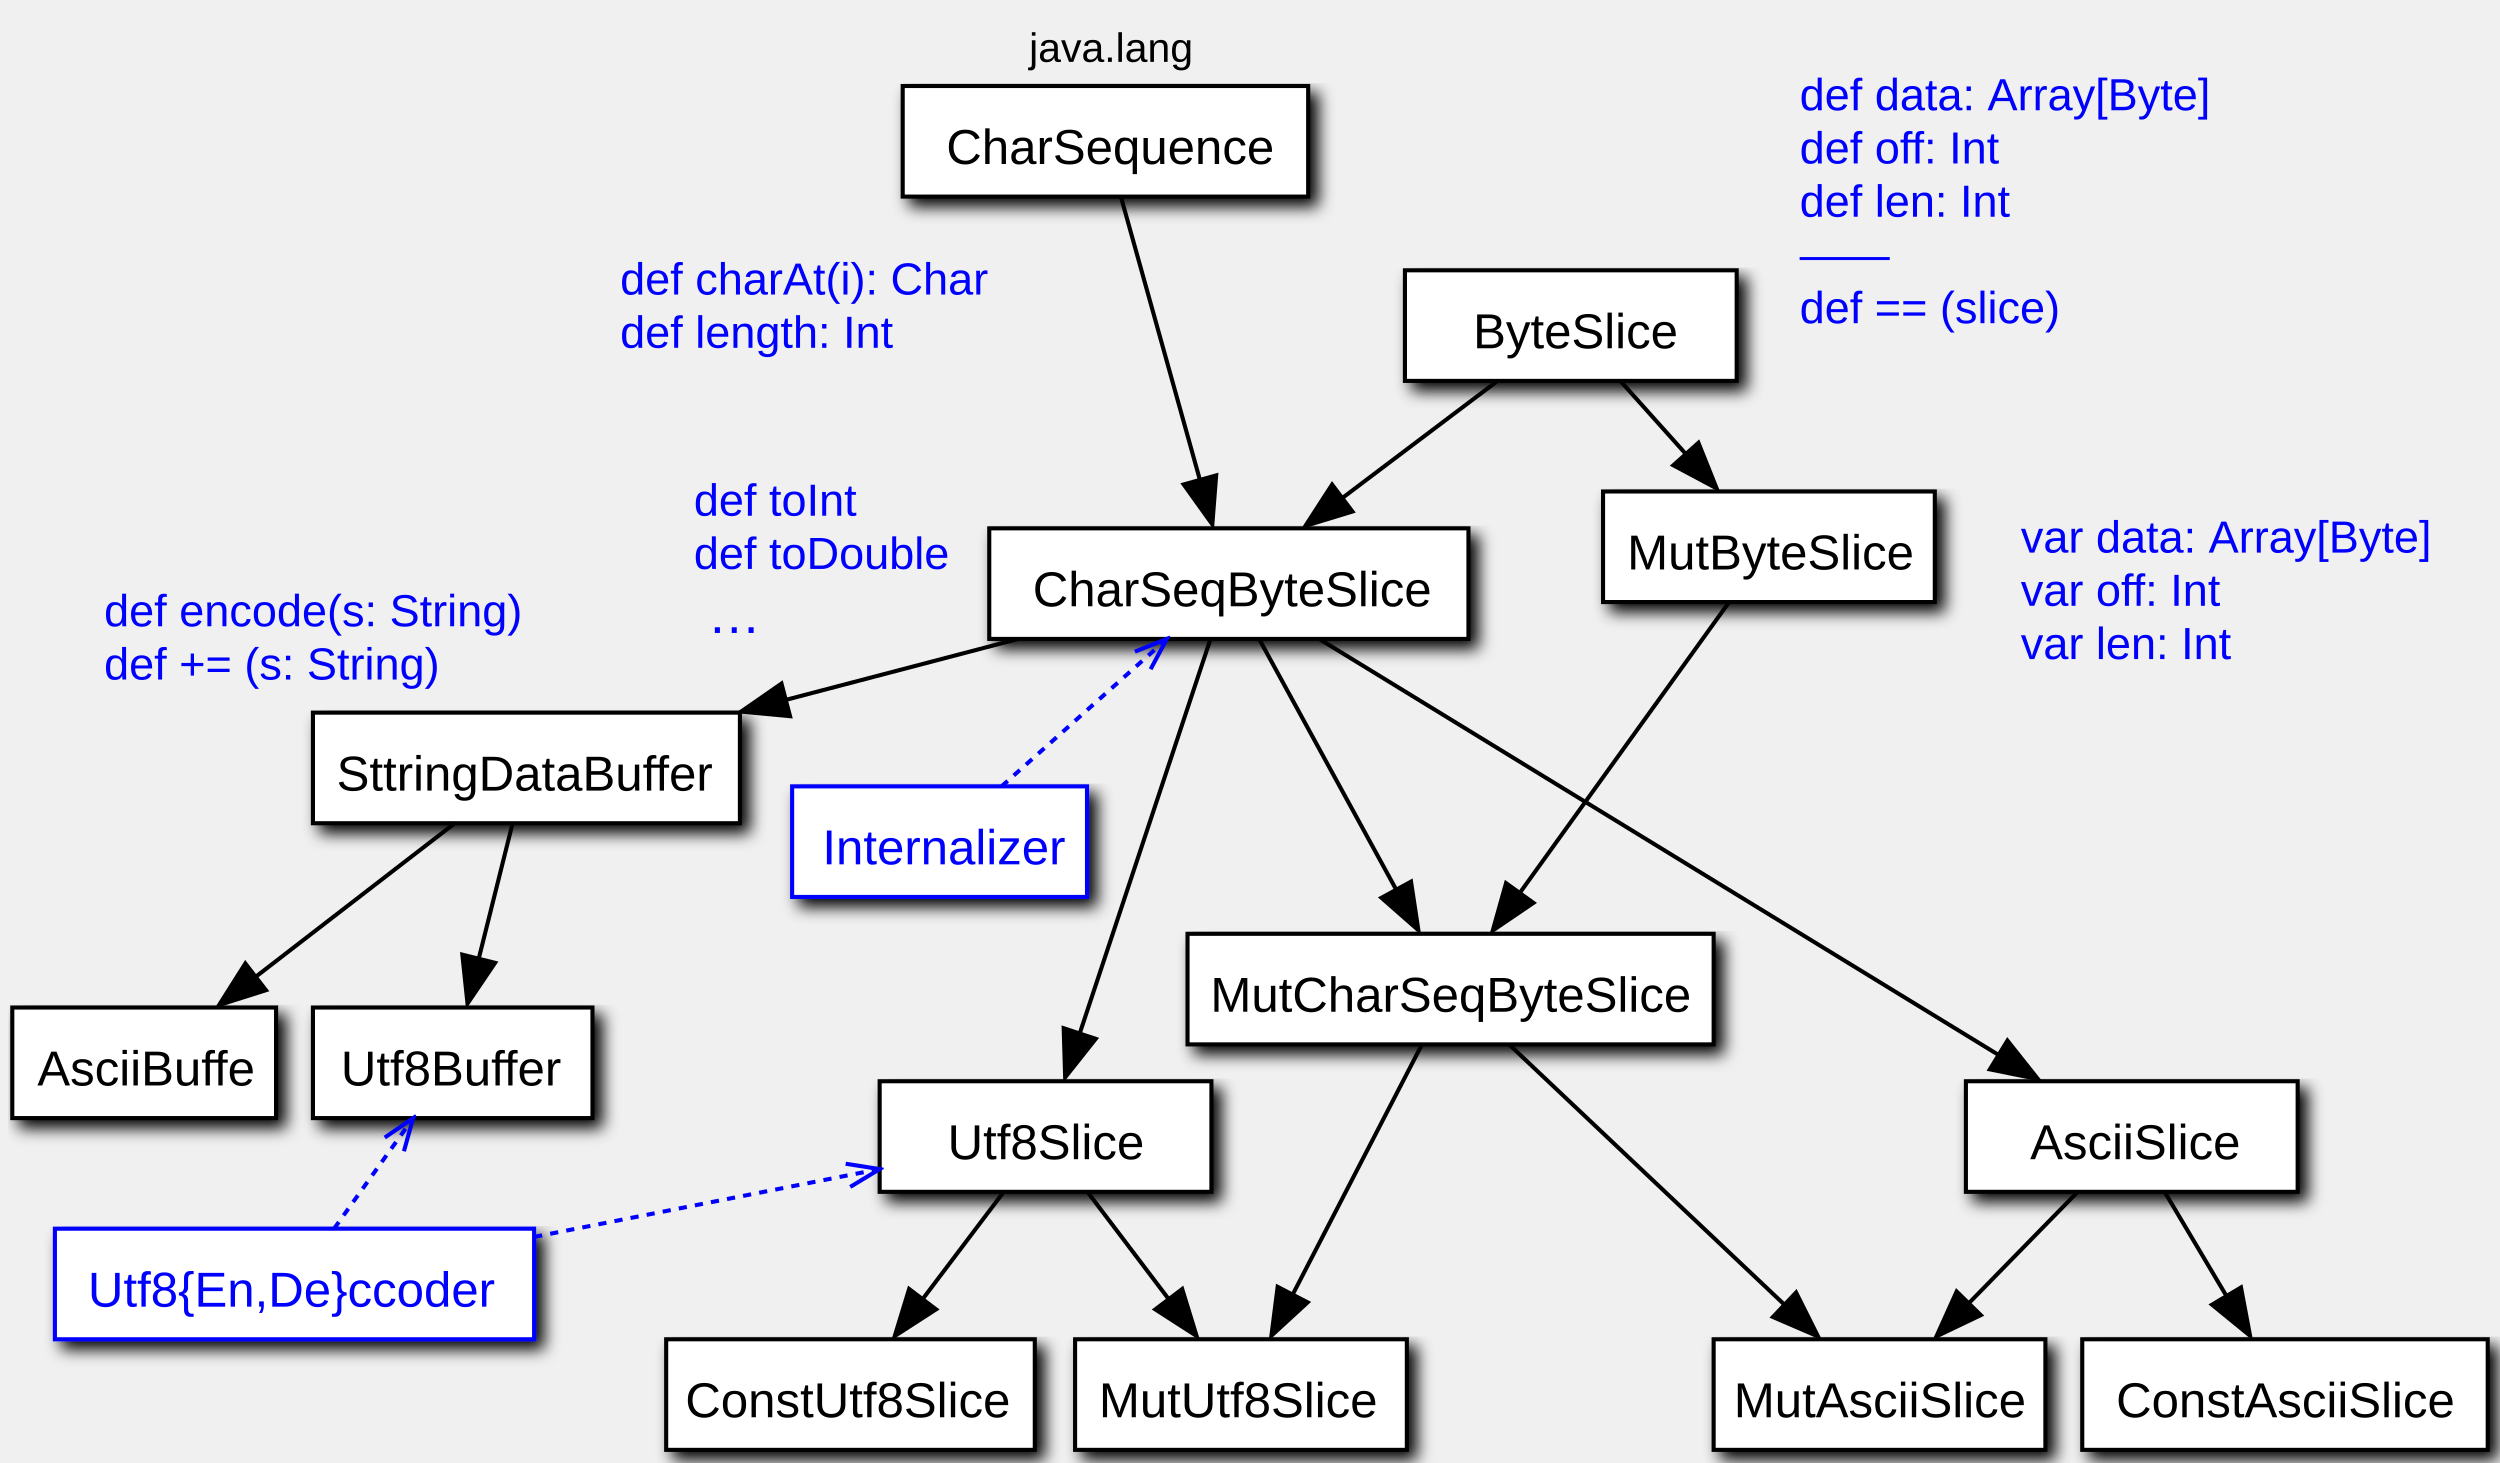
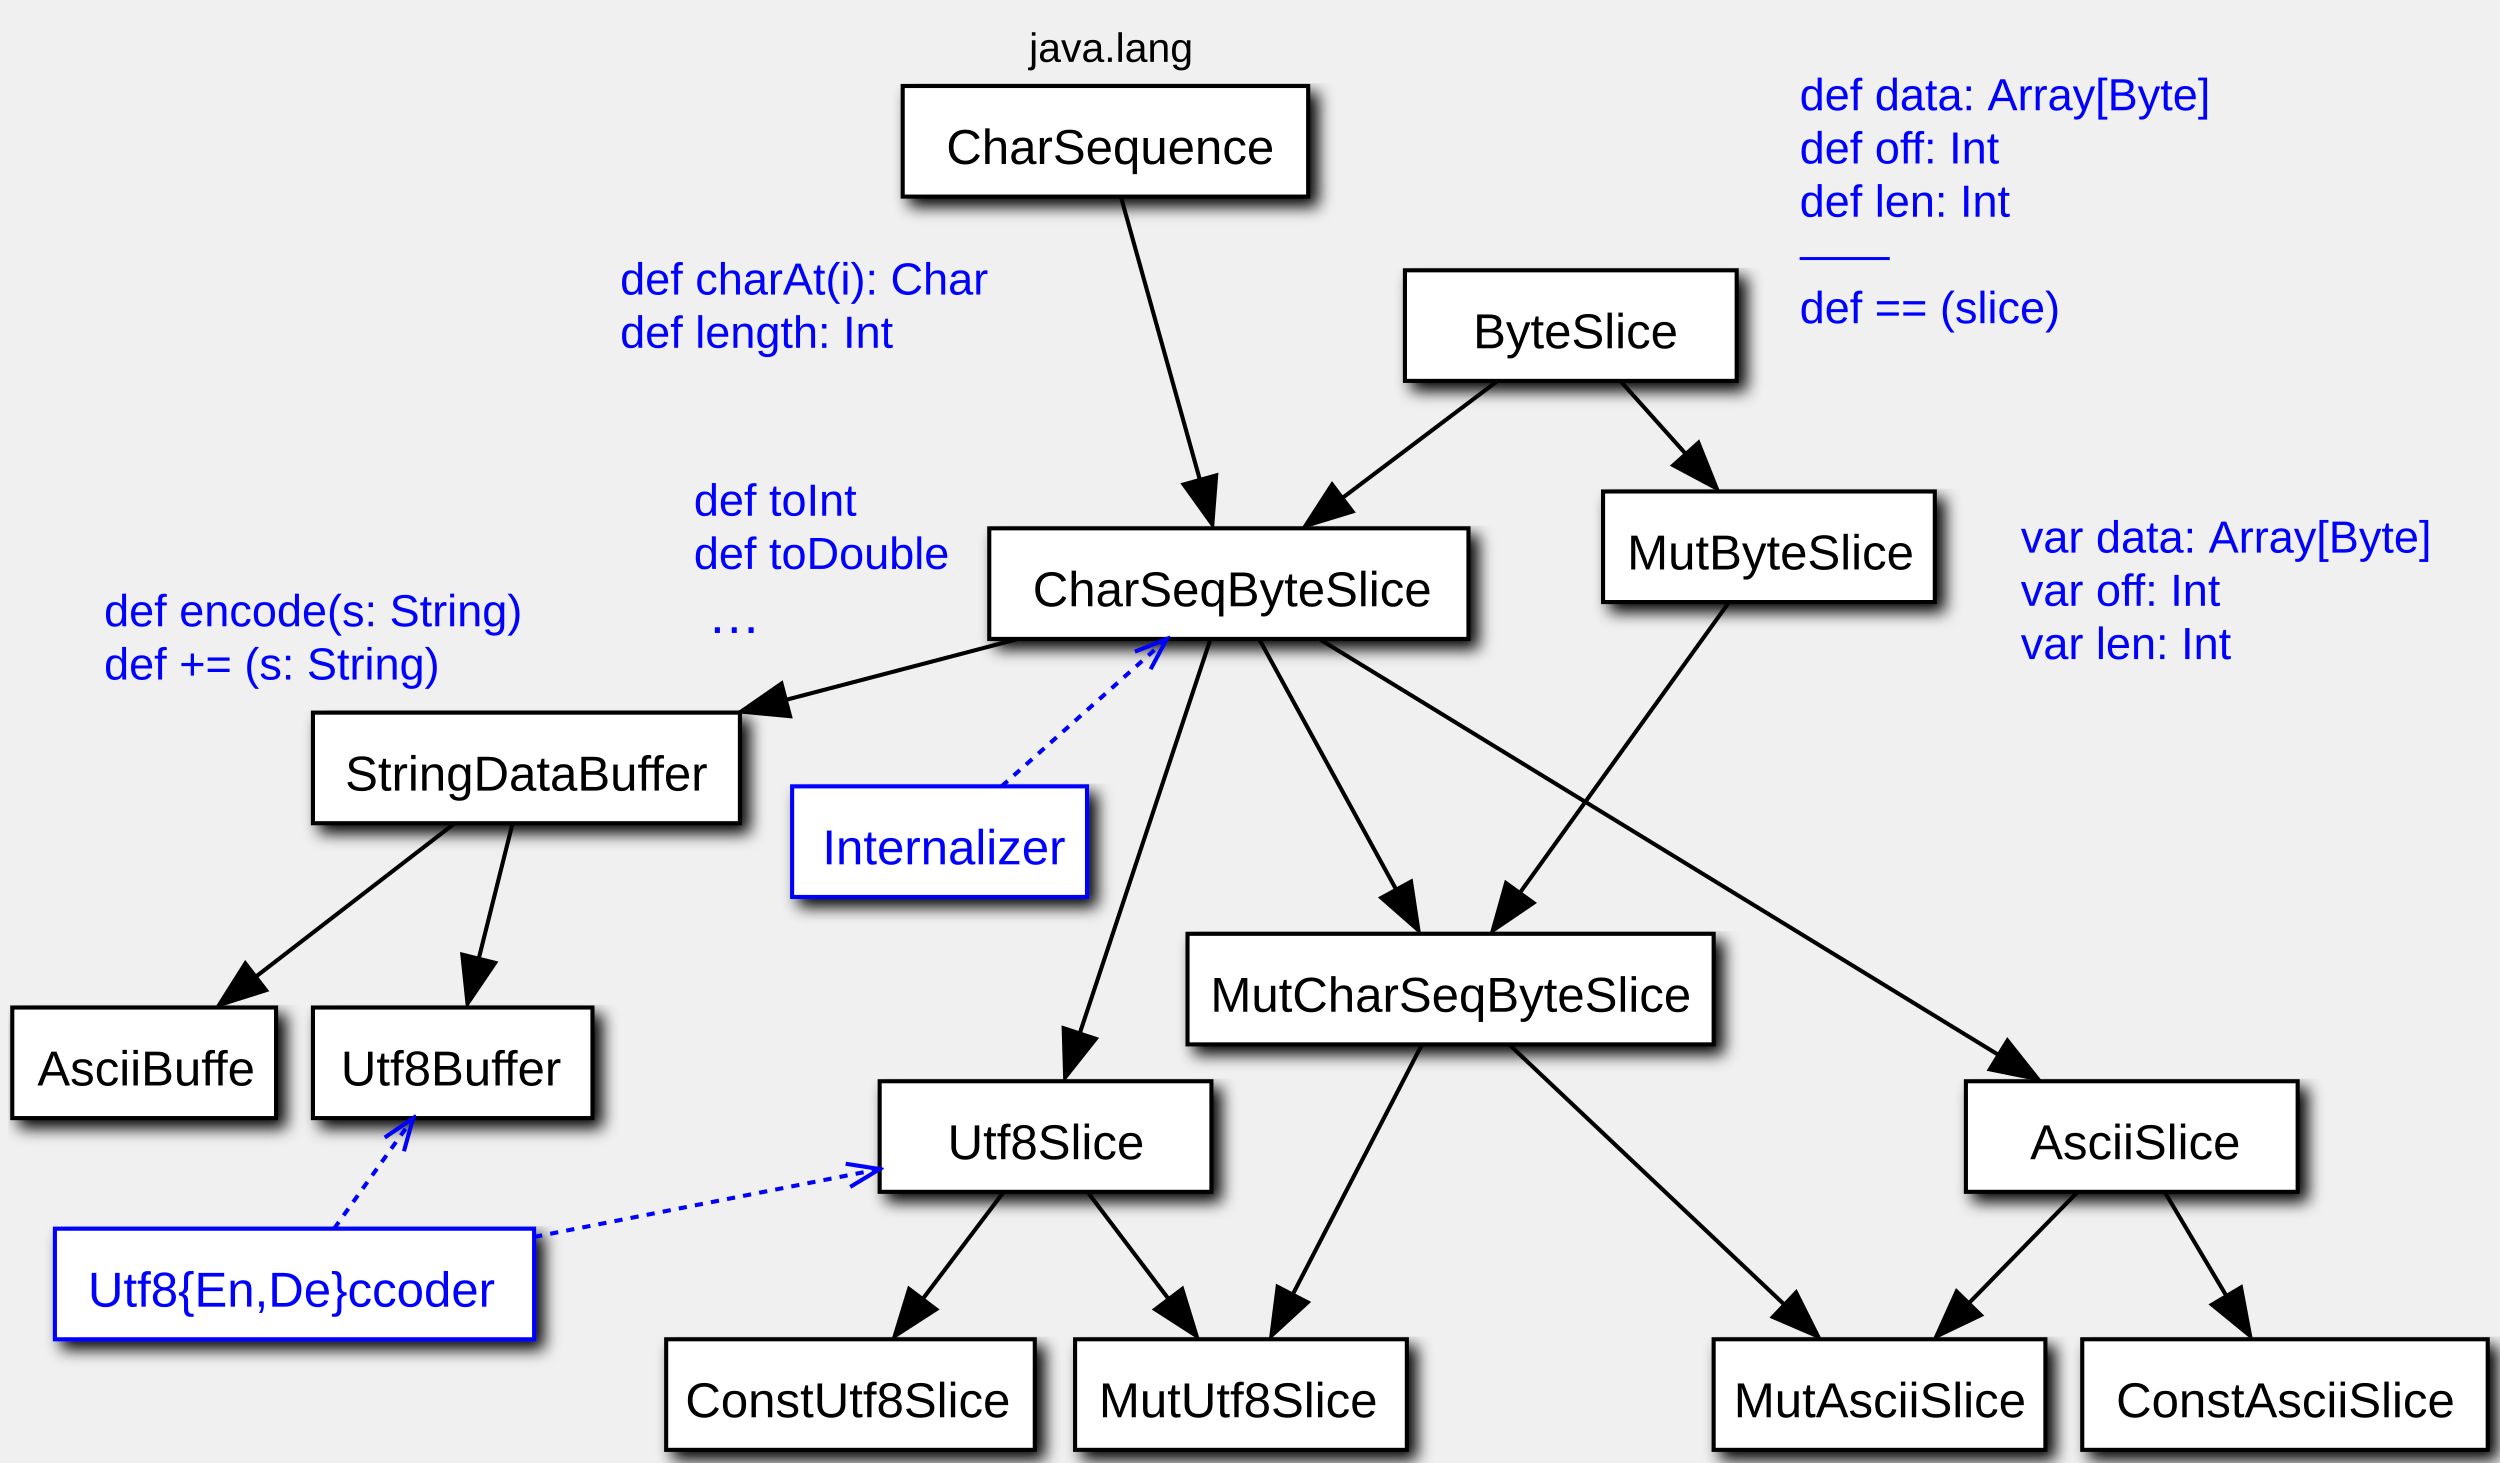
<svg xmlns="http://www.w3.org/2000/svg" width="100%" height="100%" version="1.1" viewBox="130.594 42 610.406 357">
  <defs>
    <filter id="shadow1" width="150%" height="150%">
      <feGaussianBlur in="SourceAlpha" result="blur" stdDeviation="2" />
      <feOffset dx="2" dy="2" in="blur" result="offsetBlur" />
      <feMerge>
        <feMergeNode in="offsetBlur" />
        <feMergeNode in="SourceGraphic" />
      </feMerge>
    </filter>
    <filter id="shadow2" width="150%" height="150%">
      <feGaussianBlur in="SourceAlpha" result="blur" stdDeviation="2" />
      <feOffset dx="2" dy="2" in="blur" result="offsetBlur" />
      <feMerge>
        <feMergeNode in="offsetBlur" />
        <feMergeNode in="SourceGraphic" />
      </feMerge>
    </filter>
  </defs>
  <marker id="marker1" markerUnits="strokeWidth" orient="auto" refX="11.173" refY="0" markerWidth="13.272" markerHeight="10.23" viewBox="-1 -5.115 13.272 10.23">
    <path d="M11.272 4.115 L0 0 L11.272 -4.115 Z " fill="#000000" fill-opacity="1" stroke="#000000" stroke-opacity="1" />
  </marker>
  <marker id="marker2" markerUnits="strokeWidth" orient="auto" refX="-11.173" refY="0" markerWidth="13.272" markerHeight="10.23" viewBox="-12.272 -5.115 13.272 10.23">
    <path d="M-11.272 -4.115 L0 0 L-11.272 4.115 Z " fill="#000000" fill-opacity="1" stroke="#000000" stroke-opacity="1" />
  </marker>
  <marker id="marker3" markerUnits="strokeWidth" orient="auto" refX="-11.173" refY="0" markerWidth="13.272" markerHeight="10.23" viewBox="-12.272 -5.115 13.272 10.23">
    <path d="M-11.272 -4.115 L0 0 L-11.272 4.115 Z " fill="#000000" fill-opacity="1" stroke="#000000" stroke-opacity="1" />
  </marker>
  <marker id="marker4" markerUnits="strokeWidth" orient="auto" refX="-11.173" refY="0" markerWidth="13.272" markerHeight="10.23" viewBox="-12.272 -5.115 13.272 10.23">
    <path d="M-11.272 -4.115 L0 0 L-11.272 4.115 Z " fill="#000000" fill-opacity="1" stroke="#000000" stroke-opacity="1" />
  </marker>
  <marker id="marker5" markerUnits="strokeWidth" orient="auto" refX="-11.173" refY="0" markerWidth="13.272" markerHeight="10.23" viewBox="-12.272 -5.115 13.272 10.23">
    <path d="M-11.272 -4.115 L0 0 L-11.272 4.115 Z " fill="#000000" fill-opacity="1" stroke="#000000" stroke-opacity="1" />
  </marker>
  <marker id="marker6" markerUnits="strokeWidth" orient="auto" refX="-11.173" refY="0" markerWidth="13.272" markerHeight="10.23" viewBox="-12.272 -5.115 13.272 10.23">
    <path d="M-11.272 -4.115 L0 0 L-11.272 4.115 Z " fill="#000000" fill-opacity="1" stroke="#000000" stroke-opacity="1" />
  </marker>
  <marker id="marker7" markerUnits="strokeWidth" orient="auto" refX="-11.173" refY="0" markerWidth="13.272" markerHeight="10.23" viewBox="-12.272 -5.115 13.272 10.23">
    <path d="M-11.272 -4.115 L0 0 L-11.272 4.115 Z " fill="#000000" fill-opacity="1" stroke="#000000" stroke-opacity="1" />
  </marker>
  <marker id="marker8" markerUnits="strokeWidth" orient="auto" refX="-11.173" refY="0" markerWidth="13.272" markerHeight="10.23" viewBox="-12.272 -5.115 13.272 10.23">
    <path d="M-11.272 -4.115 L0 0 L-11.272 4.115 Z " fill="#000000" fill-opacity="1" stroke="#000000" stroke-opacity="1" />
  </marker>
  <marker id="marker9" markerUnits="strokeWidth" orient="auto" refX="-11.173" refY="0" markerWidth="13.272" markerHeight="10.23" viewBox="-12.272 -5.115 13.272 10.23">
    <path d="M-11.272 -4.115 L0 0 L-11.272 4.115 Z " fill="#000000" fill-opacity="1" stroke="#000000" stroke-opacity="1" />
  </marker>
  <marker id="marker10" markerUnits="strokeWidth" orient="auto" refX="-11.173" refY="0" markerWidth="13.272" markerHeight="10.23" viewBox="-12.272 -5.115 13.272 10.23">
    <path d="M-11.272 -4.115 L0 0 L-11.272 4.115 Z " fill="#000000" fill-opacity="1" stroke="#000000" stroke-opacity="1" />
  </marker>
  <marker id="marker11" markerUnits="strokeWidth" orient="auto" refX="-11.173" refY="0" markerWidth="13.272" markerHeight="10.23" viewBox="-12.272 -5.115 13.272 10.23">
    <path d="M-11.272 -4.115 L0 0 L-11.272 4.115 Z " fill="#000000" fill-opacity="1" stroke="#000000" stroke-opacity="1" />
  </marker>
  <marker id="marker12" markerUnits="strokeWidth" orient="auto" refX="-11.173" refY="0" markerWidth="13.272" markerHeight="10.23" viewBox="-12.272 -5.115 13.272 10.23">
    <path d="M-11.272 -4.115 L0 0 L-11.272 4.115 Z " fill="#000000" fill-opacity="1" stroke="#000000" stroke-opacity="1" />
  </marker>
  <marker id="marker13" markerUnits="strokeWidth" orient="auto" refX="-11.173" refY="0" markerWidth="13.272" markerHeight="10.23" viewBox="-12.272 -5.115 13.272 10.23">
    <path d="M-11.272 -4.115 L0 0 L-11.272 4.115 Z " fill="#000000" fill-opacity="1" stroke="#000000" stroke-opacity="1" />
  </marker>
  <marker id="marker14" markerUnits="strokeWidth" orient="auto" refX="-11.173" refY="0" markerWidth="13.272" markerHeight="10.23" viewBox="-12.272 -5.115 13.272 10.23">
    <path d="M-11.272 -4.115 L0 0 L-11.272 4.115 Z " fill="#000000" fill-opacity="1" stroke="#000000" stroke-opacity="1" />
  </marker>
  <marker id="marker15" markerUnits="strokeWidth" orient="auto" refX="-11.173" refY="0" markerWidth="13.272" markerHeight="10.23" viewBox="-12.272 -5.115 13.272 10.23">
    <path d="M-11.272 -4.115 L0 0 L-11.272 4.115 Z " fill="#000000" fill-opacity="1" stroke="#000000" stroke-opacity="1" />
  </marker>
  <marker id="marker16" markerUnits="strokeWidth" orient="auto" refX="-11.173" refY="0" markerWidth="13.272" markerHeight="10.23" viewBox="-12.272 -5.115 13.272 10.23">
    <path d="M-11.272 -4.115 L0 0 L-11.272 4.115 Z " fill="#000000" fill-opacity="1" stroke="#000000" stroke-opacity="1" />
  </marker>
  <marker id="marker17" markerUnits="strokeWidth" orient="auto" refX="-0.609" refY="0" markerWidth="9.891" markerHeight="7.761" viewBox="-8.891 -3.88 9.891 7.761">
    <path d="M-7.891 -2.88 L0 0 L-7.891 2.88" fill="none" stroke="#0000FE" stroke-opacity="1" />
  </marker>
  <marker id="marker18" markerUnits="strokeWidth" orient="auto" refX="-0.609" refY="0" markerWidth="9.891" markerHeight="7.761" viewBox="-8.891 -3.88 9.891 7.761">
    <path d="M-7.891 -2.88 L0 0 L-7.891 2.88" fill="none" stroke="#0000FE" stroke-opacity="1" />
  </marker>
  <marker id="marker19" markerUnits="strokeWidth" orient="auto" refX="-0.609" refY="0" markerWidth="9.891" markerHeight="7.761" viewBox="-8.891 -3.88 9.891 7.761">
    <path d="M-7.891 -2.88 L0 0 L-7.891 2.88" fill="none" stroke="#0000FE" stroke-opacity="1" />
  </marker>
  <g id="layer1">
    <rect x="473.625" y="108" width="81" height="27" opacity="1" stroke="#000000" stroke-opacity="1" stroke-width="1" stroke-linecap="butt" stroke-linejoin="miter" stroke-dasharray="none" fill="#FFFFFF" fill-opacity="1" filter="url(#shadow1)" />
    <text x="490.273" y="127.034" font-size="12" fill="#000000" fill-opacity="1" font-family="Arial" font-weight="normal" font-style="normal">ByteSlice</text>
    <rect x="522" y="162" width="81" height="27" opacity="1" stroke="#000000" stroke-opacity="1" stroke-width="1" stroke-linecap="butt" stroke-linejoin="miter" stroke-dasharray="none" fill="#FFFFFF" fill-opacity="1" filter="url(#shadow1)" />
    <text x="527.885" y="181.034" font-size="12" fill="#000000" fill-opacity="1" font-family="Arial" font-weight="normal" font-style="normal">MutByteSlice</text>
    <rect x="351" y="63" width="99" height="27" opacity="1" stroke="#000000" stroke-opacity="1" stroke-width="1" stroke-linecap="butt" stroke-linejoin="miter" stroke-dasharray="none" fill="#FFFFFF" fill-opacity="1" filter="url(#shadow1)" />
    <text x="361.651" y="82.034" font-size="12" fill="#000000" fill-opacity="1" font-family="Arial" font-weight="normal" font-style="normal">CharSequence</text>
    <rect x="372.134" y="171" width="117" height="27" opacity="1" stroke="#000000" stroke-opacity="1" stroke-width="1" stroke-linecap="butt" stroke-linejoin="miter" stroke-dasharray="none" fill="#FFFFFF" fill-opacity="1" filter="url(#shadow1)" />
    <text x="382.756" y="190.034" font-size="12" fill="#000000" fill-opacity="1" font-family="Arial" font-weight="normal" font-style="normal">CharSeqByteSlice</text>
    <rect x="420.543" y="270" width="128.457" height="27" opacity="1" stroke="#000000" stroke-opacity="1" stroke-width="1" stroke-linecap="butt" stroke-linejoin="miter" stroke-dasharray="none" fill="#FFFFFF" fill-opacity="1" filter="url(#shadow1)" />
    <text x="426.13" y="289.034" font-size="12" fill="#000000" fill-opacity="1" font-family="Arial" font-weight="normal" font-style="normal">MutCharSeqByteSlice</text>
    <rect x="345.375" y="306" width="81" height="27" opacity="1" stroke="#000000" stroke-opacity="1" stroke-width="1" stroke-linecap="butt" stroke-linejoin="miter" stroke-dasharray="none" fill="#FFFFFF" fill-opacity="1" filter="url(#shadow1)" />
    <text x="361.959" y="325.034" font-size="12" fill="#000000" fill-opacity="1" font-family="Arial" font-weight="normal" font-style="normal">Utf8Slice</text>
    <line x1="394.182" y1="294.446" x2="426.158" y2="198" marker-start="url(#marker1)" opacity="1" stroke="#000000" stroke-opacity="1" stroke-width="1" stroke-linecap="butt" stroke-linejoin="miter" stroke-dasharray="none" />
    <line x1="496.234" y1="135" x2="458.242" y2="163.668" marker-end="url(#marker2)" opacity="1" stroke="#000000" stroke-opacity="1" stroke-width="1" stroke-linecap="butt" stroke-linejoin="miter" stroke-dasharray="none" />
    <line x1="404.267" y1="90" x2="423.596" y2="159.275" marker-end="url(#marker3)" opacity="1" stroke="#000000" stroke-opacity="1" stroke-width="1" stroke-linecap="butt" stroke-linejoin="miter" stroke-dasharray="none" />
    <line x1="526.219" y1="135" x2="542.284" y2="152.934" marker-end="url(#marker4)" opacity="1" stroke="#000000" stroke-opacity="1" stroke-width="1" stroke-linecap="butt" stroke-linejoin="miter" stroke-dasharray="none" />
    <line x1="552.784" y1="189" x2="501.598" y2="260.12" marker-end="url(#marker5)" opacity="1" stroke="#000000" stroke-opacity="1" stroke-width="1" stroke-linecap="butt" stroke-linejoin="miter" stroke-dasharray="none" />
    <line x1="438.016" y1="198" x2="471.549" y2="259.32" marker-end="url(#marker6)" opacity="1" stroke="#000000" stroke-opacity="1" stroke-width="1" stroke-linecap="butt" stroke-linejoin="miter" stroke-dasharray="none" />
    <rect x="393.091" y="369" width="81" height="27" opacity="1" stroke="#000000" stroke-opacity="1" stroke-width="1" stroke-linecap="butt" stroke-linejoin="miter" stroke-dasharray="none" fill="#FFFFFF" fill-opacity="1" filter="url(#shadow1)" />
    <text x="398.911" y="388.034" font-size="12" fill="#000000" fill-opacity="1" font-family="Arial" font-weight="normal" font-style="normal">MutUtf8Slice</text>
    <line x1="477.793" y1="297" x2="446.16" y2="358.187" marker-end="url(#marker7)" opacity="1" stroke="#000000" stroke-opacity="1" stroke-width="1" stroke-linecap="butt" stroke-linejoin="miter" stroke-dasharray="none" />
    <line x1="396.1" y1="333" x2="416.017" y2="359.296" marker-end="url(#marker8)" opacity="1" stroke="#000000" stroke-opacity="1" stroke-width="1" stroke-linecap="butt" stroke-linejoin="miter" stroke-dasharray="none" />
    <rect x="293.25" y="369" width="90" height="27" opacity="1" stroke="#000000" stroke-opacity="1" stroke-width="1" stroke-linecap="butt" stroke-linejoin="miter" stroke-dasharray="none" fill="#FFFFFF" fill-opacity="1" filter="url(#shadow1)" />
    <text x="297.925" y="388.034" font-size="12" fill="#000000" fill-opacity="1" font-family="Arial" font-weight="normal" font-style="normal">ConstUtf8Slice</text>
    <line x1="375.67" y1="333" x2="355.796" y2="359.29" marker-end="url(#marker9)" opacity="1" stroke="#000000" stroke-opacity="1" stroke-width="1" stroke-linecap="butt" stroke-linejoin="miter" stroke-dasharray="none" />
    <rect x="610.594" y="306" width="81" height="27" opacity="1" stroke="#000000" stroke-opacity="1" stroke-width="1" stroke-linecap="butt" stroke-linejoin="miter" stroke-dasharray="none" fill="#FFFFFF" fill-opacity="1" filter="url(#shadow1)" />
    <text x="626.278" y="325.034" font-size="12" fill="#000000" fill-opacity="1" font-family="Arial" font-weight="normal" font-style="normal">AsciiSlice</text>
    <line x1="452.68" y1="198" x2="618.667" y2="299.643" marker-end="url(#marker10)" opacity="1" stroke="#000000" stroke-opacity="1" stroke-width="1" stroke-linecap="butt" stroke-linejoin="miter" stroke-dasharray="none" />
    <rect x="549" y="369" width="81" height="27" opacity="1" stroke="#000000" stroke-opacity="1" stroke-width="1" stroke-linecap="butt" stroke-linejoin="miter" stroke-dasharray="none" fill="#FFFFFF" fill-opacity="1" filter="url(#shadow1)" />
    <text x="553.921" y="388.034" font-size="12" fill="#000000" fill-opacity="1" font-family="Arial" font-weight="normal" font-style="normal">MutAsciiSlice</text>
    <rect x="639" y="369" width="99" height="27" opacity="1" stroke="#000000" stroke-opacity="1" stroke-width="1" stroke-linecap="butt" stroke-linejoin="miter" stroke-dasharray="none" fill="#FFFFFF" fill-opacity="1" filter="url(#shadow1)" />
    <text x="647.275" y="388.034" font-size="12" fill="#000000" fill-opacity="1" font-family="Arial" font-weight="normal" font-style="normal">ConstAsciiSlice</text>
    <line x1="637.895" y1="333" x2="611.208" y2="360.296" marker-end="url(#marker11)" opacity="1" stroke="#000000" stroke-opacity="1" stroke-width="1" stroke-linecap="butt" stroke-linejoin="miter" stroke-dasharray="none" />
    <line x1="659.109" y1="333" x2="674.27" y2="358.533" marker-end="url(#marker12)" opacity="1" stroke="#000000" stroke-opacity="1" stroke-width="1" stroke-linecap="butt" stroke-linejoin="miter" stroke-dasharray="none" />
    <line x1="499.053" y1="297" x2="566.373" y2="360.638" marker-end="url(#marker13)" opacity="1" stroke="#000000" stroke-opacity="1" stroke-width="1" stroke-linecap="butt" stroke-linejoin="miter" stroke-dasharray="none" />
    <rect x="207" y="216" width="104.25" height="27" opacity="1" stroke="#000000" stroke-opacity="1" stroke-width="1" stroke-linecap="butt" stroke-linejoin="miter" stroke-dasharray="none" fill="#FFFFFF" fill-opacity="1" filter="url(#shadow1)" />
-     <text x="212.785" y="235.034" font-size="12" fill="#000000" fill-opacity="1" font-family="Arial" font-weight="normal" font-style="normal">SttringDataBuffer</text>
+     <text x="214.862" y="235.034" font-size="12" fill="#000000" fill-opacity="1" font-family="Arial" font-weight="normal" font-style="normal">StringDataBuffer</text>
    <line x1="379.181" y1="198" x2="322.352" y2="212.911" marker-end="url(#marker14)" opacity="1" stroke="#000000" stroke-opacity="1" stroke-width="1" stroke-linecap="butt" stroke-linejoin="miter" stroke-dasharray="none" />
    <rect x="207" y="288" width="68.25" height="27" opacity="1" stroke="#000000" stroke-opacity="1" stroke-width="1" stroke-linecap="butt" stroke-linejoin="miter" stroke-dasharray="none" fill="#FFFFFF" fill-opacity="1" filter="url(#shadow1)" />
    <text x="213.819" y="307.034" font-size="12" fill="#000000" fill-opacity="1" font-family="Arial" font-weight="normal" font-style="normal">Utf8Buffer</text>
    <rect x="133.594" y="288" width="64.406" height="27" opacity="1" stroke="#000000" stroke-opacity="1" stroke-width="1" stroke-linecap="butt" stroke-linejoin="miter" stroke-dasharray="none" fill="#FFFFFF" fill-opacity="1" filter="url(#shadow1)" />
    <text x="139.71" y="307.034" font-size="12" fill="#000000" fill-opacity="1" font-family="Arial" font-weight="normal" font-style="normal">AsciiBuffe</text>
    <line x1="255.75" y1="243" x2="247.452" y2="276.191" marker-end="url(#marker15)" opacity="1" stroke="#000000" stroke-opacity="1" stroke-width="1" stroke-linecap="butt" stroke-linejoin="miter" stroke-dasharray="none" />
    <line x1="241.626" y1="243" x2="192.934" y2="280.565" marker-end="url(#marker16)" opacity="1" stroke="#000000" stroke-opacity="1" stroke-width="1" stroke-linecap="butt" stroke-linejoin="miter" stroke-dasharray="none" />
    <text x="570" y="68.92" font-size="11" fill="#0000FE" fill-opacity="1" font-family="Arial" font-weight="normal" font-style="normal">def data: Array[Byte]
</text>
    <text x="570" y="81.92" font-size="11" fill="#0000FE" fill-opacity="1" font-family="Arial" font-weight="normal" font-style="normal">def off: Int
</text>
    <text x="570" y="94.92" font-size="11" fill="#0000FE" fill-opacity="1" font-family="Arial" font-weight="normal" font-style="normal">def len: Int
</text>
    <text x="570" y="107.92" font-size="11" fill="#0000FE" fill-opacity="1" font-family="Arial" font-weight="normal" font-style="normal">——
</text>
    <text x="570" y="120.92" font-size="11" fill="#0000FE" fill-opacity="1" font-family="Arial" font-weight="normal" font-style="normal">def == (slice)</text>
    <text x="381.865" y="57.111" font-size="10" fill="#000000" fill-opacity="1" font-family="Arial" font-weight="normal" font-style="normal">java.lang</text>
    <text x="156" y="194.92" font-size="11" fill="#0000FE" fill-opacity="1" font-family="Arial" font-weight="normal" font-style="normal">def encode(s: String)
</text>
    <text x="156" y="207.92" font-size="11" fill="#0000FE" fill-opacity="1" font-family="Arial" font-weight="normal" font-style="normal">def += (s: String)</text>
    <text x="282" y="113.92" font-size="11" fill="#0000FE" fill-opacity="1" font-family="Arial" font-weight="normal" font-style="normal">def charAt(i): Char
</text>
    <text x="282" y="126.92" font-size="11" fill="#0000FE" fill-opacity="1" font-family="Arial" font-weight="normal" font-style="normal">def length: Int</text>
    <text x="300" y="167.92" font-size="11" fill="#0000FE" fill-opacity="1" font-family="Arial" font-weight="normal" font-style="normal">def toInt
</text>
    <text x="300" y="180.92" font-size="11" fill="#0000FE" fill-opacity="1" font-family="Arial" font-weight="normal" font-style="normal">def toDouble
</text>
    <text x="303.366" y="196.542" font-size="13" fill="#0000FE" fill-opacity="1" font-family="Arial" font-weight="normal" font-style="normal">…</text>
    <text x="624" y="176.92" font-size="11" fill="#0000FE" fill-opacity="1" font-family="Arial" font-weight="normal" font-style="normal">var data: Array[Byte]
</text>
    <text x="624" y="189.92" font-size="11" fill="#0000FE" fill-opacity="1" font-family="Arial" font-weight="normal" font-style="normal">var off: Int
</text>
    <text x="624" y="202.92" font-size="11" fill="#0000FE" fill-opacity="1" font-family="Arial" font-weight="normal" font-style="normal">var len: Int</text>
    <rect x="144" y="342" width="117" height="27" opacity="1" stroke="#0000FE" stroke-opacity="1" stroke-width="1" stroke-linecap="butt" stroke-linejoin="miter" stroke-dasharray="none" fill="#FFFFFF" fill-opacity="1" filter="url(#shadow2)" />
    <text x="152.065" y="361.034" font-size="12" fill="#0000FE" fill-opacity="1" font-family="Arial" font-weight="normal" font-style="normal">Utf8{En,De}ccoder</text>
    <line x1="212.156" y1="342" x2="231.115" y2="315.495" marker-end="url(#marker17)" opacity="1" stroke="#0000FE" stroke-opacity="1" stroke-width="1" stroke-linecap="butt" stroke-linejoin="miter" stroke-dasharray="2,2" />
    <line x1="261" y1="344.015" x2="344.778" y2="327.568" marker-end="url(#marker18)" opacity="1" stroke="#0000FE" stroke-opacity="1" stroke-width="1" stroke-linecap="butt" stroke-linejoin="miter" stroke-dasharray="2,2" />
    <rect x="324" y="234" width="72" height="27" opacity="1" stroke="#0000FE" stroke-opacity="1" stroke-width="1" stroke-linecap="butt" stroke-linejoin="miter" stroke-dasharray="none" fill="#FFFFFF" fill-opacity="1" filter="url(#shadow2)" />
    <text x="331.382" y="253.034" font-size="12" fill="#0000FE" fill-opacity="1" font-family="Arial" font-weight="normal" font-style="normal">Internalizer</text>
    <line x1="375.136" y1="234" x2="415.044" y2="198.405" marker-end="url(#marker19)" opacity="1" stroke="#0000FE" stroke-opacity="1" stroke-width="1" stroke-linecap="butt" stroke-linejoin="miter" stroke-dasharray="2,2" />
  </g>
</svg>
